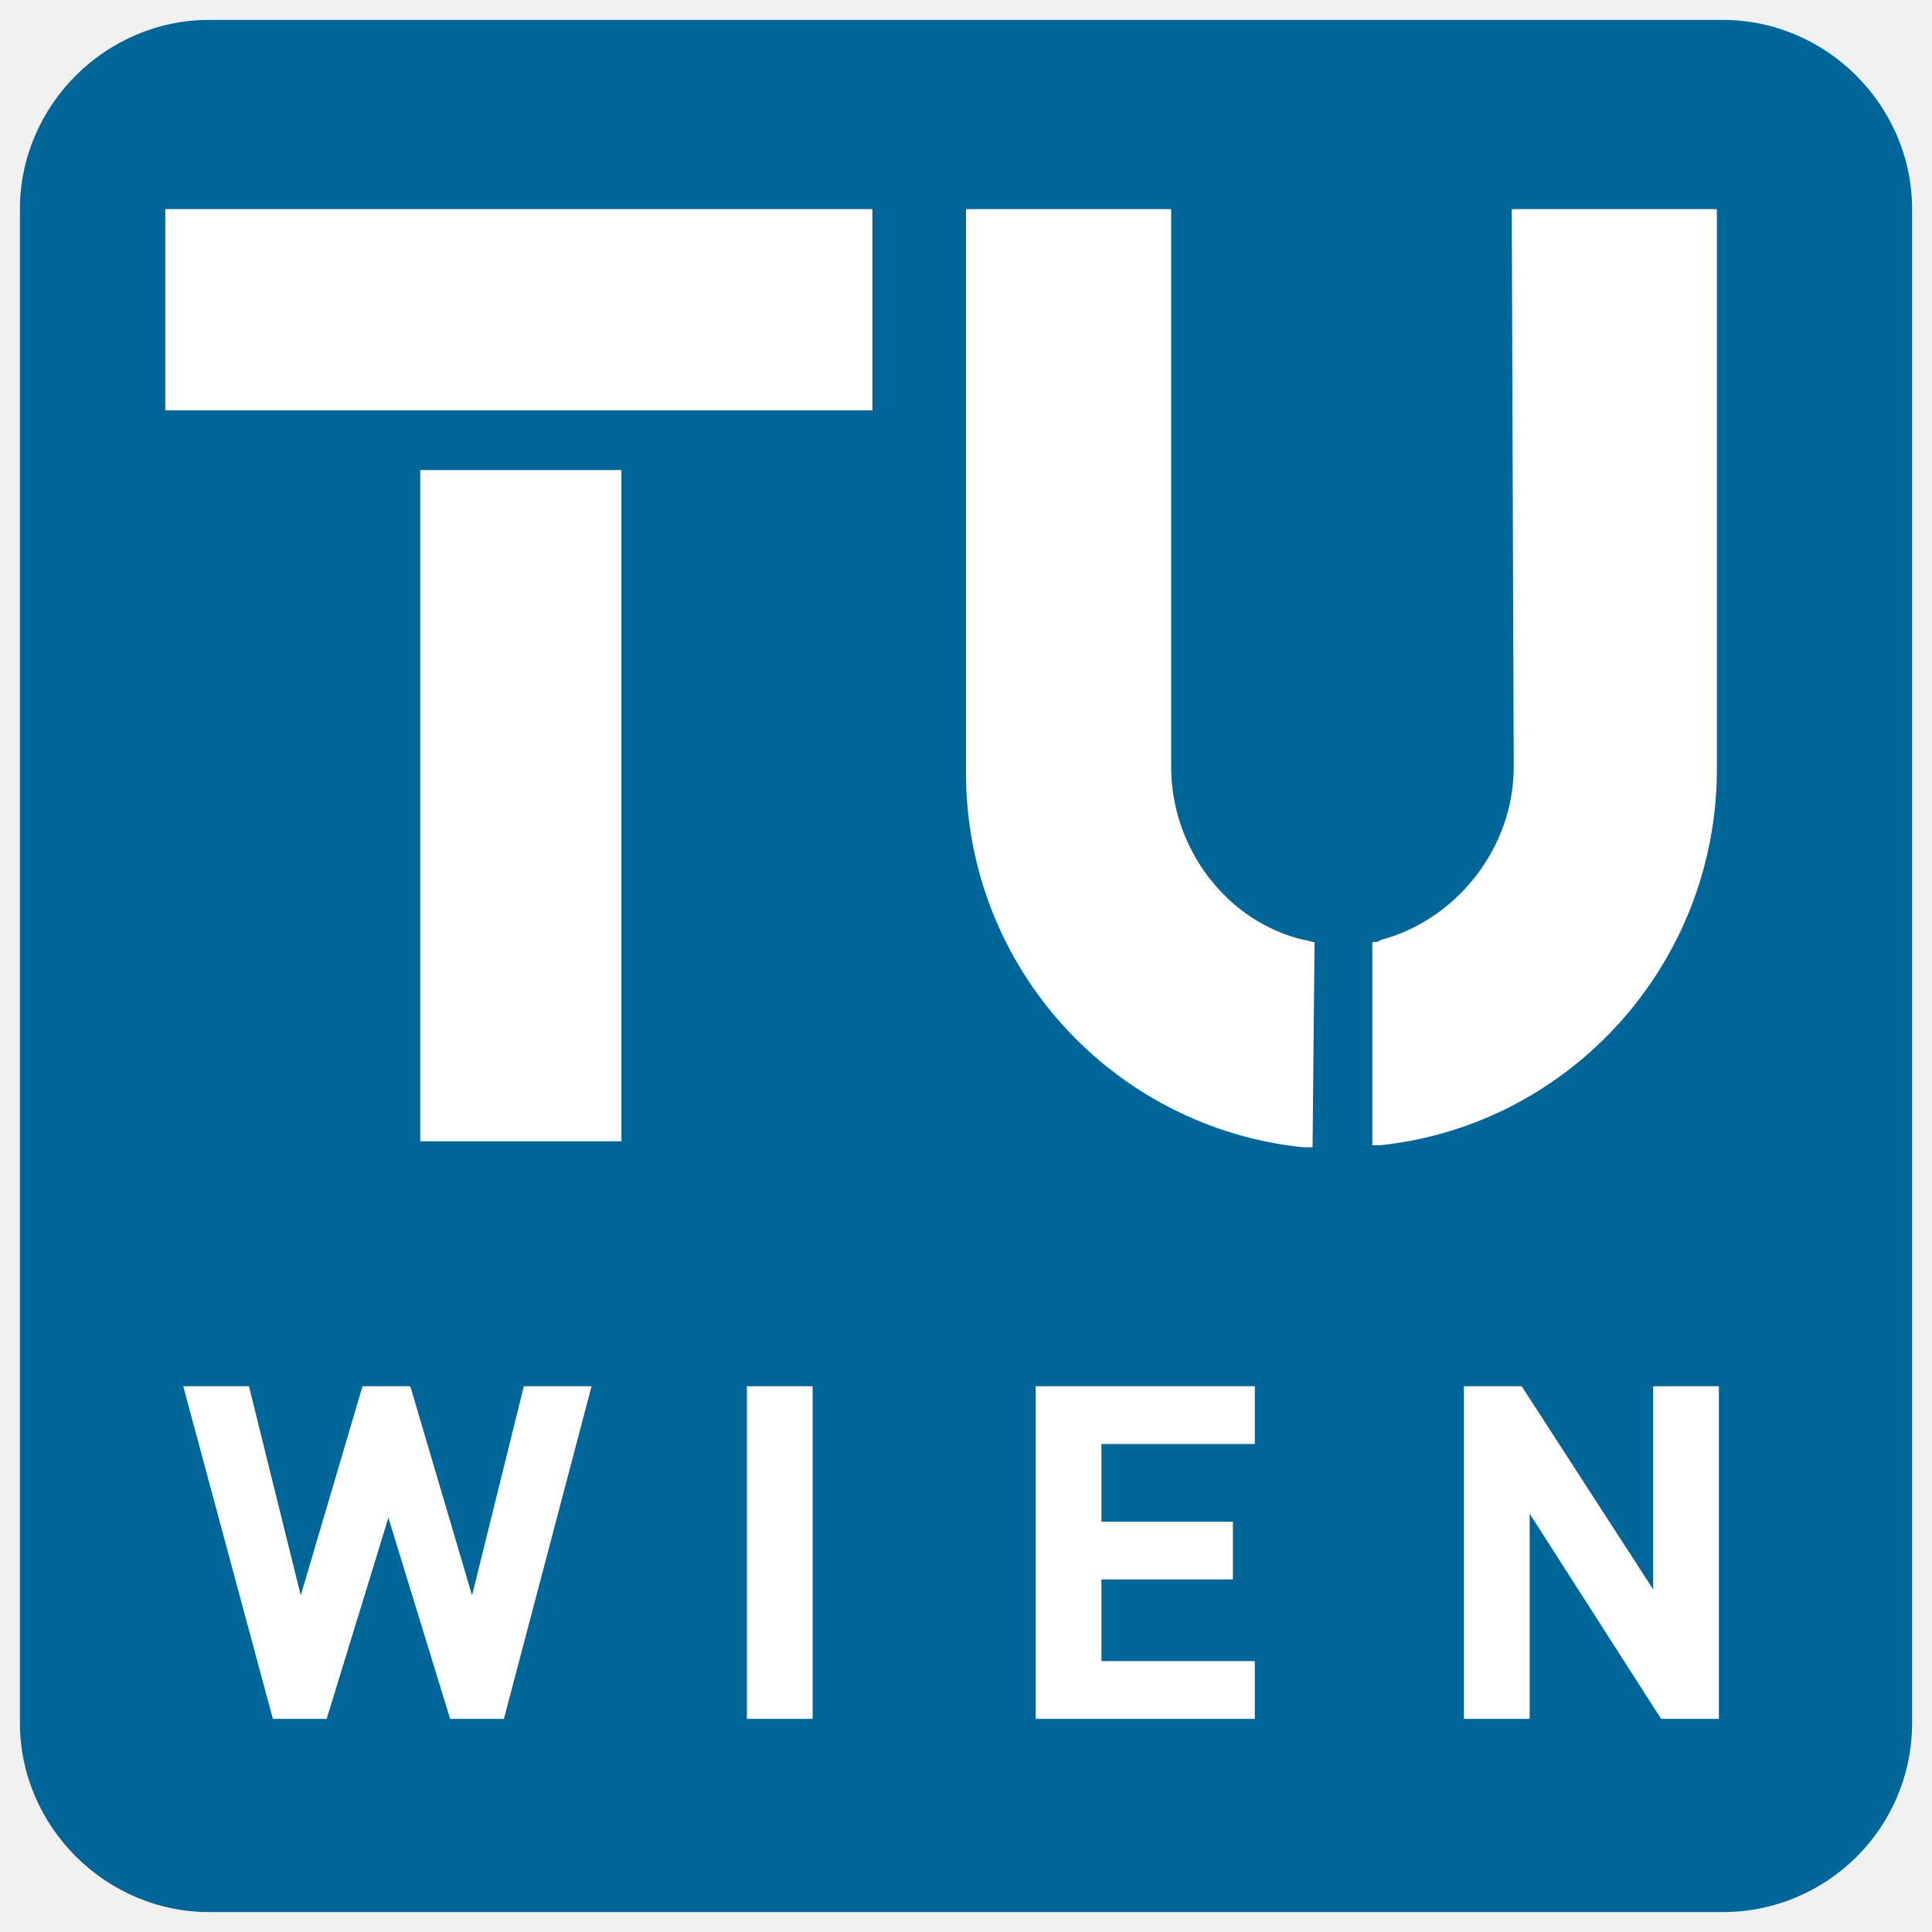
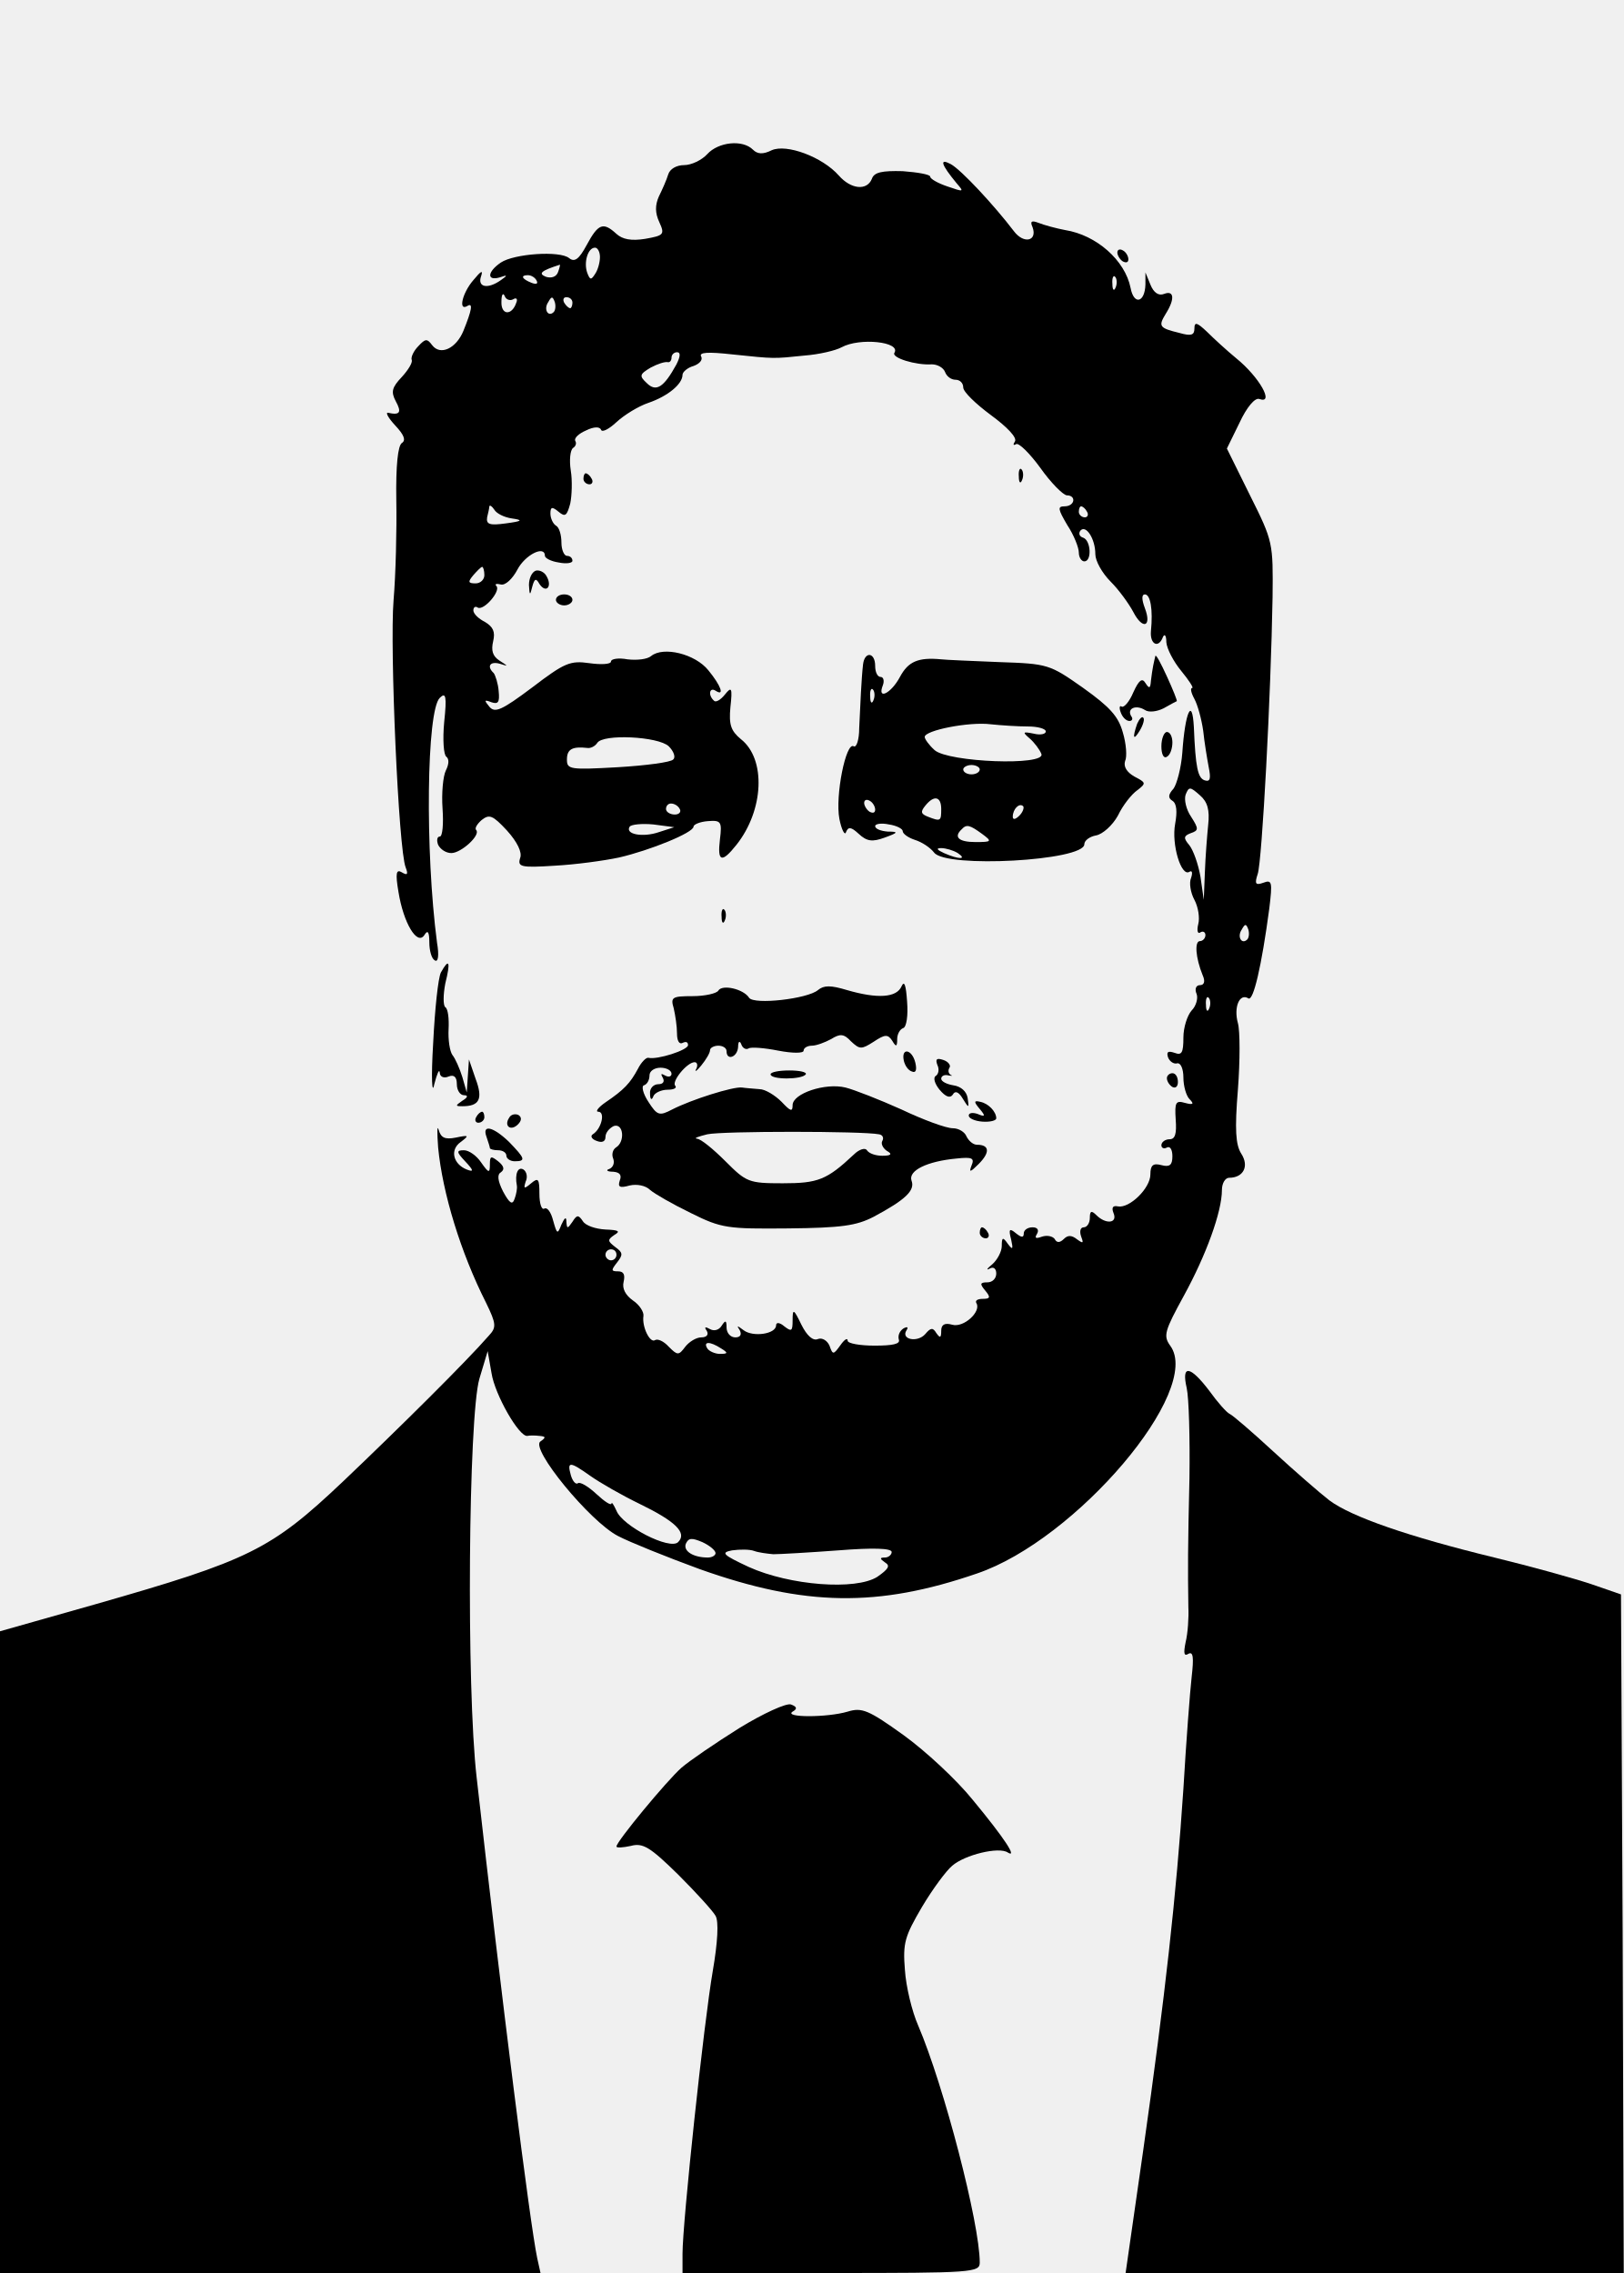
- <svg xmlns="http://www.w3.org/2000/svg" role="img" aria-label="TU Wien - Hauptseite" version="1.1" id="tuw-logo" x="0px" y="0px" viewBox="0 0 97 97" style="enable-background:new 0 0 97 97;" xml:space="preserve">
-   <g>
-     <path style="fill:#006699;" d="M86.5,1c5.2,0,9.5,4.3,9.5,9.5l0,76c0,5.3-4.3,9.5-9.5,9.5h-76C5.3,96,1,91.7,1,86.5l0-76C1,5.3,5.3,1,10.5,1                                 H86.5z" />
-     <path style="fill: #FFF;" d="M21.1,23.6h10.1v33.7H21.1V23.6z M8.3,10.5h35.5v10.1H8.3V10.5z M29.7,69.6h-3.4l-2.6,10.5l-3.1-10.5h-2.4 l-3.1,10.5l-2.6-10.5H9.2l4.5,16.7h2.7l3.1-10.1l3.1,10.1h2.7L29.7,69.6z M86.3,86.3V69.6h-3.3v10.2l-6.6-10.2h-2.9v16.7h3.3V76 l6.6,10.3H86.3z M63,86.3v-2.9h-7.7v-4.1h6.6v-2.9h-6.6v-3.9H63v-2.9h-11v16.7H63z M40.8,69.6h-3.3v16.7h3.3V69.6z M65.9,57.6 l-0.5,0c-9.5-1-16.9-9-16.9-18.8V10.5h10.3l0,28c0,4.1,2.8,7.8,6.7,8.7c0.2,0,0.3,0.1,0.5,0.1L65.9,57.6z M68.9,47.3 c0.2,0,0.3,0,0.4-0.1c3.8-1,6.7-4.6,6.7-8.7l-0.1-28h10.3v28.1c0,9.8-7.4,17.9-16.9,18.9l-0.4,0L68.9,47.3z" />
+ <svg xmlns="http://www.w3.org/2000/svg" version="1.0" width="295pt" height="413pt" viewBox="0 0 295 413" preserveAspectRatio="xMidYMid meet">
+   <g transform="translate(0,413) scale(0.1,-0.1)" fill="#000000" stroke="none">
+     <path d="M1285 3850 c-10 -11 -29 -20 -42 -20 -14 0 -26 -7 -29 -17 -3 -10 -11 -28 -17 -40 -7 -16 -7 -30 1 -47 10 -22 8 -24 -26 -30 -25 -4 -41 -1 -52 9 -24 22 -33 19 -54 -20 -14 -26 -22 -32 -32 -24 -17 14 -100 8 -124 -8 -25 -17 -26 -34 -2 -27 14 5 15 4 2 -5 -24 -17 -43 -13 -36 7 4 12 0 10 -14 -7 -20 -23 -28 -57 -11 -47 11 7 8 -8 -7 -45 -13 -32 -42 -46 -57 -26 -9 12 -12 12 -25 -2 -8 -8 -14 -20 -12 -25 2 -5 -7 -19 -18 -31 -18 -19 -20 -27 -11 -44 11 -20 8 -26 -14 -21 -5 1 0 -9 13 -23 16 -17 20 -27 12 -32 -7 -5 -11 -40 -10 -104 1 -53 -1 -135 -5 -182 -7 -86 9 -453 22 -485 5 -13 3 -15 -7 -9 -10 6 -12 -1 -6 -36 9 -56 34 -98 47 -78 6 10 9 6 9 -13 0 -15 4 -30 10 -33 6 -4 8 9 4 32 -22 167 -19 422 5 445 11 11 13 3 8 -44 -3 -32 -1 -60 4 -63 5 -4 5 -13 -1 -25 -5 -10 -8 -41 -6 -69 2 -28 0 -51 -5 -51 -5 0 -6 -7 -3 -15 4 -8 14 -15 24 -15 18 0 54 33 45 42 -3 3 2 11 10 18 14 11 20 9 46 -19 19 -21 28 -40 24 -50 -5 -16 1 -18 62 -14 38 2 90 9 118 15 56 13 135 45 135 56 0 4 12 9 26 10 24 2 26 -1 22 -33 -5 -41 3 -44 30 -10 50 63 54 156 8 192 -18 15 -22 26 -19 58 4 36 2 38 -10 23 -8 -10 -17 -15 -20 -11 -11 10 -8 25 3 18 17 -11 10 9 -13 37 -24 30 -82 44 -104 26 -7 -6 -26 -8 -43 -6 -16 3 -30 1 -30 -4 0 -5 -18 -6 -39 -3 -35 5 -45 1 -104 -44 -56 -42 -68 -47 -78 -35 -10 12 -9 13 4 8 12 -4 15 0 13 20 -1 14 -6 29 -9 33 -13 12 -7 22 11 17 16 -5 16 -5 -1 6 -12 8 -15 18 -11 35 4 17 0 26 -15 35 -12 6 -21 15 -21 21 0 6 4 8 8 5 11 -6 42 30 34 39 -4 4 0 5 8 3 8 -2 21 10 30 27 14 27 50 45 50 25 0 -4 11 -10 25 -12 14 -3 25 -1 25 3 0 5 -4 9 -10 9 -5 0 -10 11 -10 24 0 14 -4 28 -10 31 -5 3 -10 13 -10 22 0 12 3 13 15 3 12 -10 15 -7 21 15 3 14 4 42 1 60 -3 19 -1 37 4 41 5 3 7 9 4 13 -2 5 6 13 20 19 14 7 25 7 27 1 2 -5 14 1 28 14 14 13 40 29 58 35 35 12 62 34 62 51 0 5 9 13 20 16 11 4 17 11 14 17 -5 8 12 9 57 4 77 -8 73 -8 131 -2 26 2 56 9 67 15 33 18 108 10 96 -10 -6 -9 39 -23 68 -21 10 0 21 -6 24 -14 3 -8 11 -14 19 -14 8 0 14 -6 14 -14 0 -8 23 -30 50 -50 30 -22 48 -41 44 -48 -4 -6 -3 -8 2 -5 5 3 25 -17 44 -43 19 -27 41 -49 48 -50 18 0 15 -20 -4 -20 -13 0 -12 -5 5 -34 12 -18 21 -41 21 -50 0 -9 5 -16 10 -16 14 0 12 38 -2 43 -7 2 -9 8 -5 13 10 11 27 -15 27 -43 0 -12 12 -34 28 -50 15 -15 33 -40 41 -55 17 -33 34 -27 21 7 -6 16 -6 25 0 25 10 0 15 -27 11 -67 -2 -24 14 -32 22 -10 3 6 6 2 6 -10 1 -12 13 -35 27 -52 14 -17 23 -31 20 -31 -4 0 -2 -9 4 -20 6 -11 13 -37 16 -58 2 -20 7 -50 10 -66 4 -20 3 -27 -7 -24 -13 4 -17 24 -20 97 -3 56 -16 27 -21 -47 -2 -27 -10 -57 -16 -65 -10 -11 -10 -17 -2 -22 8 -5 9 -20 5 -42 -7 -37 11 -97 26 -87 5 3 6 -2 3 -11 -4 -9 -1 -27 6 -40 7 -13 10 -33 7 -44 -3 -12 -1 -19 4 -15 5 3 9 0 9 -5 0 -6 -5 -11 -10 -11 -10 0 -8 -30 5 -62 5 -11 3 -18 -5 -18 -7 0 -10 -7 -6 -16 3 -8 -1 -22 -9 -30 -8 -9 -15 -31 -15 -49 0 -28 -3 -33 -16 -28 -12 4 -15 2 -12 -8 3 -8 11 -13 17 -11 6 1 11 -10 11 -26 0 -15 5 -33 11 -39 9 -9 7 -11 -8 -7 -17 5 -19 1 -17 -30 2 -26 -1 -36 -11 -36 -8 0 -15 -5 -15 -11 0 -5 5 -7 10 -4 6 3 10 -4 10 -16 0 -16 -5 -20 -20 -16 -15 4 -20 0 -20 -17 0 -25 -38 -62 -59 -58 -9 2 -12 -2 -8 -12 8 -19 -14 -21 -31 -4 -9 9 -12 8 -12 -5 0 -9 -5 -17 -11 -17 -6 0 -8 -7 -5 -16 5 -13 4 -14 -7 -6 -10 8 -17 8 -24 1 -7 -7 -13 -8 -17 0 -4 5 -14 7 -23 4 -11 -4 -14 -3 -9 5 4 7 1 12 -8 12 -9 0 -16 -5 -16 -11 0 -8 -4 -8 -14 0 -12 10 -14 8 -9 -11 4 -18 3 -20 -6 -8 -9 13 -11 12 -11 -4 0 -10 -8 -25 -17 -33 -10 -8 -12 -12 -5 -8 7 4 12 0 12 -9 0 -9 -7 -16 -16 -16 -14 0 -14 -3 -4 -15 10 -12 9 -15 -4 -15 -10 0 -15 -3 -12 -8 9 -15 -23 -45 -44 -39 -14 4 -20 0 -20 -11 0 -13 -2 -14 -9 -4 -6 10 -10 10 -20 -2 -14 -16 -45 -10 -34 7 4 6 1 7 -6 3 -7 -5 -10 -13 -8 -20 3 -8 -11 -11 -44 -11 -27 0 -49 4 -49 9 0 6 -6 2 -13 -8 -13 -18 -14 -18 -20 -1 -4 9 -13 15 -21 12 -9 -4 -20 6 -30 26 -14 29 -16 30 -16 8 0 -20 -2 -21 -15 -11 -8 7 -15 8 -15 2 0 -16 -42 -22 -59 -9 -12 9 -13 9 -7 0 4 -8 1 -13 -8 -13 -9 0 -16 8 -16 18 0 13 -2 14 -9 3 -5 -8 -14 -10 -21 -6 -9 5 -11 4 -6 -3 4 -7 0 -12 -10 -12 -9 0 -22 -8 -29 -17 -12 -16 -14 -16 -30 0 -9 10 -20 15 -25 12 -9 -6 -24 24 -21 44 1 7 -7 20 -19 28 -14 10 -20 22 -17 34 3 13 0 19 -10 19 -13 0 -13 2 -2 16 11 14 11 18 -3 28 -14 11 -15 13 -2 22 12 7 8 9 -16 10 -18 1 -36 7 -41 15 -8 12 -11 12 -19 -1 -9 -13 -10 -13 -11 0 0 10 -3 8 -9 -5 -7 -18 -8 -18 -15 7 -4 16 -11 25 -16 22 -5 -3 -9 9 -9 27 0 27 -2 30 -15 19 -13 -11 -14 -10 -10 3 4 8 2 18 -4 22 -10 6 -16 -8 -12 -29 1 -5 -1 -16 -4 -24 -4 -12 -9 -9 -21 13 -10 20 -11 31 -4 35 7 5 6 11 -5 20 -13 10 -15 10 -15 -6 0 -16 -2 -16 -16 4 -8 12 -22 22 -31 22 -14 0 -14 -3 2 -20 16 -17 16 -20 3 -15 -25 10 -31 36 -11 50 16 12 15 13 -9 8 -20 -4 -27 0 -31 14 -3 10 -3 -4 -1 -32 8 -83 41 -191 87 -282 19 -39 19 -45 5 -60 -39 -45 -163 -168 -265 -265 -131 -124 -170 -143 -450 -223 l-173 -49 0 -583 0 -583 491 0 491 0 -6 27 c-13 61 -65 474 -110 873 -19 164 -15 657 5 725 l15 50 7 -40 c6 -39 50 -116 65 -114 4 1 14 1 22 0 12 -1 12 -3 2 -10 -20 -12 90 -146 141 -172 21 -11 88 -38 148 -60 191 -68 324 -70 504 -8 180 61 411 333 351 414 -13 18 -10 27 25 91 40 73 69 152 69 192 0 12 6 22 13 22 26 0 37 21 22 44 -10 16 -12 43 -6 116 4 52 4 107 0 121 -8 29 3 55 19 45 9 -6 24 58 38 163 6 49 5 53 -11 47 -14 -5 -16 -2 -10 16 8 24 24 326 27 503 1 99 1 101 -41 185 l-42 85 23 47 c13 28 28 46 36 43 28 -10 0 40 -42 74 -17 14 -41 36 -53 48 -18 17 -23 19 -23 6 0 -12 -6 -14 -27 -8 -37 9 -39 12 -25 35 17 27 15 43 -3 36 -10 -4 -19 2 -25 17 l-9 22 0 -22 c-1 -33 -21 -38 -27 -6 -10 50 -62 96 -119 105 -16 3 -38 9 -48 13 -13 5 -16 3 -11 -8 9 -25 -16 -31 -34 -7 -35 46 -96 112 -115 122 -21 11 -17 -1 11 -35 14 -16 13 -16 -16 -6 -18 6 -32 14 -32 18 0 4 -23 8 -50 10 -38 1 -52 -2 -56 -14 -9 -22 -38 -19 -60 6 -30 34 -95 58 -122 46 -16 -8 -26 -7 -34 1 -19 19 -63 14 -83 -8z m-195 -187 c0 -10 -4 -24 -9 -31 -7 -11 -9 -11 -14 2 -7 19 1 46 14 46 5 0 9 -8 9 -17z m-76 -27 c-3 -9 -12 -12 -22 -9 -15 6 -9 11 25 22 1 1 0 -5 -3 -13z m-39 -16 c3 -6 -1 -7 -9 -4 -18 7 -21 14 -7 14 6 0 13 -4 16 -10z m1052 -12 c-3 -8 -6 -5 -6 6 -1 11 2 17 5 13 3 -3 4 -12 1 -19z m-1095 -22 c6 4 9 1 6 -6 -8 -24 -28 -23 -27 2 0 13 3 17 6 10 2 -6 9 -9 15 -6z m74 -23 c-10 -10 -19 5 -10 18 6 11 8 11 12 0 2 -7 1 -15 -2 -18z m34 17 c0 -5 -2 -10 -4 -10 -3 0 -8 5 -11 10 -3 6 -1 10 4 10 6 0 11 -4 11 -10z m189 -112 c-23 -42 -37 -51 -54 -34 -14 13 -13 16 7 28 13 7 26 11 31 10 4 -1 7 3 7 8 0 6 5 10 10 10 7 0 6 -8 -1 -22z m-299 -280 c21 -3 19 -5 -11 -9 -29 -4 -36 -2 -34 11 2 8 4 17 4 20 1 3 5 0 9 -6 4 -7 18 -14 32 -16z m1045 12 c3 -5 1 -10 -4 -10 -6 0 -11 5 -11 10 0 6 2 10 4 10 3 0 8 -4 11 -10z m-1095 -115 c0 -8 -7 -15 -16 -15 -14 0 -14 3 -4 15 7 8 14 15 16 15 2 0 4 -7 4 -15z m335 -311 c9 -9 13 -20 8 -24 -4 -5 -50 -11 -100 -14 -88 -5 -93 -4 -93 14 0 19 10 24 37 21 6 -1 14 3 18 9 10 17 111 12 130 -6z m980 -143 c-2 -20 -5 -58 -6 -86 l-2 -50 -6 42 c-4 23 -13 48 -20 57 -11 13 -11 17 2 22 15 5 15 8 1 30 -9 13 -13 31 -10 40 6 15 8 15 26 -1 14 -12 18 -27 15 -54z m-960 29 c3 -5 -1 -10 -9 -10 -9 0 -16 5 -16 10 0 6 4 10 9 10 6 0 13 -4 16 -10z m-38 -42 c-29 -10 -62 -4 -53 10 3 4 22 6 43 4 l38 -5 -28 -9z m1069 -195 c-10 -10 -19 5 -10 18 6 11 8 11 12 0 2 -7 1 -15 -2 -18z m-69 -125 c-3 -8 -6 -5 -6 6 -1 11 2 17 5 13 3 -3 4 -12 1 -19z m-1077 -448 c0 -5 -4 -10 -10 -10 -5 0 -10 5 -10 10 0 6 5 10 10 10 6 0 10 -4 10 -10z m190 -170 c13 -8 13 -10 -2 -10 -9 0 -20 5 -23 10 -8 13 5 13 25 0z m-237 -232 c17 -12 57 -35 88 -50 66 -32 88 -53 71 -70 -15 -15 -101 29 -112 57 -5 11 -9 17 -9 13 -1 -4 -13 4 -27 17 -15 14 -30 23 -34 20 -4 -3 -10 4 -13 15 -7 25 -2 25 36 -2z m227 -140 c0 -4 -6 -8 -14 -8 -27 0 -45 12 -40 25 5 11 11 11 30 3 13 -6 24 -15 24 -20z m105 -2 c11 0 64 3 118 7 63 5 97 4 97 -3 0 -5 -6 -10 -12 -10 -10 0 -10 -2 0 -9 10 -6 6 -12 -14 -26 -39 -25 -159 -16 -234 18 -47 22 -51 26 -30 30 14 2 32 2 40 -1 8 -3 24 -5 35 -6z" />
+     <path d="M2030 3671 c0 -5 5 -13 10 -16 6 -3 10 -2 10 4 0 5 -4 13 -10 16 -5 3 -10 2 -10 -4z" />
+     <path d="M1851 3264 c0 -11 3 -14 6 -6 3 7 2 16 -1 19 -3 4 -6 -2 -5 -13z" />
+     <path d="M1060 3260 c0 -5 5 -10 11 -10 5 0 7 5 4 10 -3 6 -8 10 -11 10 -2 0 -4 -4 -4 -10z" />
+     <path d="M973 3093 c-7 -3 -12 -14 -12 -26 1 -19 2 -20 6 -3 4 15 7 16 13 5 12 -18 24 -5 13 14 -4 8 -14 12 -20 10z" />
+     <path d="M1010 3040 c0 -5 7 -10 15 -10 8 0 15 5 15 10 0 6 -7 10 -15 10 -8 0 -15 -4 -15 -10z" />
+     <path d="M1568 2923 c-3 -26 -5 -73 -7 -116 0 -21 -5 -36 -10 -33 -14 9 -34 -90 -26 -132 4 -20 10 -31 12 -24 4 10 9 10 23 -3 15 -14 25 -15 47 -7 25 9 26 11 6 11 -13 1 -23 5 -23 10 0 4 11 6 25 3 14 -2 25 -8 25 -12 0 -5 10 -12 22 -16 13 -4 28 -14 35 -23 21 -29 273 -15 273 15 0 7 10 14 21 16 12 2 30 18 40 36 9 19 25 39 35 46 17 13 16 14 -5 25 -14 8 -20 18 -17 28 4 8 2 32 -4 52 -8 29 -23 46 -72 81 -61 43 -64 44 -153 47 -49 2 -97 4 -105 5 -42 4 -60 -4 -75 -32 -16 -30 -42 -43 -31 -15 3 8 1 15 -4 15 -6 0 -10 9 -10 20 0 25 -19 27 -22 3z m19 -65 c-3 -8 -6 -5 -6 6 -1 11 2 17 5 13 3 -3 4 -12 1 -19z m281 -48 c17 0 32 -4 32 -9 0 -5 -10 -7 -22 -4 -20 4 -21 3 -7 -9 8 -7 18 -20 21 -28 8 -22 -169 -15 -194 7 -10 9 -18 20 -18 24 0 12 81 28 120 23 19 -2 50 -4 68 -4z m-88 -78 c0 -5 -7 -9 -15 -9 -8 0 -15 4 -15 9 0 4 7 8 15 8 8 0 15 -4 15 -8z m-190 -73 c0 -6 -4 -7 -10 -4 -5 3 -10 11 -10 16 0 6 5 7 10 4 6 -3 10 -11 10 -16z m120 1 c0 -22 -1 -23 -24 -14 -13 5 -14 9 -5 20 16 20 29 17 29 -6z m142 -12 c-7 -7 -12 -8 -12 -2 0 14 12 26 19 19 2 -3 -1 -11 -7 -17z m-68 -33 c19 -14 18 -15 -12 -15 -30 0 -40 9 -25 23 9 10 15 8 37 -8z m-44 -35 c18 -12 2 -12 -25 0 -13 6 -15 9 -5 9 8 0 22 -4 30 -9z" />
+     <path d="M2099 2938 c-1 -5 -3 -12 -4 -18 -1 -5 -3 -18 -4 -27 -1 -14 -3 -15 -10 -4 -6 10 -12 5 -22 -17 -7 -17 -17 -28 -21 -26 -4 3 -5 -2 -2 -10 3 -9 10 -16 16 -16 5 0 7 4 3 9 -8 14 9 21 25 11 7 -5 22 -3 34 3 12 7 22 12 24 13 1 1 -7 21 -18 45 -11 24 -20 41 -21 37z" />
+     <path d="M2066 2815 c-9 -26 -7 -32 5 -12 6 10 9 21 6 23 -2 3 -7 -2 -11 -11z" />
+     <path d="M2110 2774 c0 -14 4 -23 10 -19 6 3 10 15 10 26 0 10 -4 19 -10 19 -5 0 -10 -12 -10 -26z" />
+     <path d="M1311 2464 c0 -11 3 -14 6 -6 3 7 2 16 -1 19 -3 4 -6 -2 -5 -13z" />
+     <path d="M801 2363 c-5 -10 -11 -67 -14 -128 -4 -65 -2 -96 2 -75 5 19 9 29 10 21 0 -7 7 -11 16 -7 10 4 15 -1 15 -14 0 -11 6 -20 13 -20 8 0 7 -4 -3 -10 -13 -9 -13 -10 0 -10 31 0 38 13 24 50 l-12 35 -2 -30 -2 -30 -8 28 c-5 16 -13 34 -18 40 -5 7 -8 28 -7 47 1 19 -1 37 -6 40 -4 3 -4 22 0 43 10 40 7 47 -8 20z" />
+     <path d="M1638 2338 c-9 -21 -44 -23 -99 -7 -30 9 -42 9 -53 0 -19 -16 -116 -27 -125 -14 -10 16 -49 25 -56 13 -3 -5 -24 -10 -47 -10 -37 0 -40 -2 -34 -22 3 -13 6 -33 6 -46 0 -13 4 -20 10 -17 6 3 10 2 10 -4 0 -9 -56 -27 -72 -23 -4 1 -13 -8 -19 -20 -14 -26 -25 -38 -59 -61 -13 -9 -19 -17 -13 -17 13 0 6 -31 -10 -41 -5 -3 -2 -9 7 -12 10 -4 16 -1 16 7 0 8 7 16 15 20 18 6 21 -29 4 -39 -6 -4 -8 -13 -5 -20 3 -8 0 -16 -7 -19 -7 -2 -4 -5 7 -5 12 -1 16 -6 12 -16 -4 -12 0 -14 18 -9 13 3 29 0 37 -8 8 -7 41 -26 74 -42 56 -28 67 -29 177 -28 97 1 124 5 155 21 58 31 76 48 69 66 -6 18 28 35 82 40 28 3 33 1 27 -13 -5 -13 -2 -12 13 3 21 21 20 35 -3 35 -7 0 -15 7 -19 15 -3 8 -14 15 -25 15 -12 0 -53 15 -93 34 -40 18 -86 36 -102 40 -37 9 -96 -11 -96 -32 0 -13 -4 -11 -20 6 -12 12 -30 23 -40 23 -11 1 -26 2 -32 3 -16 2 -92 -22 -127 -40 -23 -12 -27 -11 -43 14 -10 15 -13 29 -8 30 6 2 10 10 10 18 0 8 9 14 20 14 11 0 20 -5 20 -11 0 -5 -5 -7 -12 -3 -7 4 -8 3 -4 -4 4 -7 1 -12 -8 -12 -9 0 -16 -8 -15 -17 0 -11 3 -13 6 -5 2 6 14 12 26 12 11 0 17 3 14 7 -8 7 21 43 35 43 5 0 6 -6 3 -12 -4 -7 1 -4 9 6 9 11 16 23 16 28 0 4 7 8 15 8 8 0 15 -4 15 -10 0 -18 20 -11 21 8 0 10 3 12 6 4 2 -6 8 -10 13 -7 4 3 29 1 54 -4 26 -5 46 -5 46 0 0 5 7 9 15 9 8 0 24 6 35 12 16 10 23 10 36 -4 16 -15 19 -15 41 -1 21 14 26 14 34 2 7 -12 9 -11 9 3 0 9 5 18 11 20 6 2 9 23 7 48 -2 30 -5 39 -10 28z m-41 -269 c7 -1 9 -7 6 -12 -3 -5 1 -13 8 -18 11 -6 8 -9 -8 -9 -12 0 -24 4 -28 10 -3 5 -14 2 -24 -8 -49 -46 -65 -52 -129 -52 -62 0 -66 2 -104 40 -22 22 -45 41 -52 41 -6 1 3 4 19 8 27 6 282 6 312 0z" />
+     <path d="M1642 2203 c2 -9 8 -18 15 -20 7 -3 9 3 6 16 -6 25 -26 28 -21 4z" />
+     <path d="M1703 2195 c4 -8 2 -17 -3 -20 -5 -3 -2 -14 7 -25 11 -13 19 -16 24 -9 4 8 11 5 18 -7 11 -18 12 -18 9 1 -2 12 -12 21 -26 23 -12 2 -22 7 -22 12 0 5 6 8 13 6 6 -1 9 -1 4 1 -4 3 -5 8 -2 13 3 4 -2 11 -11 14 -12 4 -15 2 -11 -9z" />
+     <path d="M1400 2178 c0 -10 57 -10 64 0 2 4 -11 7 -30 7 -19 0 -34 -3 -34 -7z" />
+     <path d="M2120 2171 c0 -6 5 -13 10 -16 6 -3 10 1 10 9 0 9 -4 16 -10 16 -5 0 -10 -4 -10 -9z" />
+     <path d="M1780 2115 c11 -13 10 -15 -4 -9 -9 3 -16 2 -16 -3 0 -5 11 -10 25 -11 14 -1 25 2 25 6 0 12 -14 27 -29 30 -12 3 -12 0 -1 -13z" />
+     <path d="M865 2100 c-3 -5 -1 -10 4 -10 6 0 11 5 11 10 0 6 -2 10 -4 10 -3 0 -8 -4 -11 -10z" />
+     <path d="M925 2099 c-10 -15 3 -25 16 -12 7 7 7 13 1 17 -6 3 -14 1 -17 -5z" />
+     <path d="M884 2064 c3 -9 6 -18 6 -20 0 -2 7 -4 15 -4 8 0 15 -4 15 -10 0 -5 7 -10 15 -10 21 0 19 5 -10 35 -29 28 -50 33 -41 9z" />
+     <path d="M1780 1890 c0 -5 5 -10 11 -10 5 0 7 5 4 10 -3 6 -8 10 -11 10 -2 0 -4 -4 -4 -10z" />
+     <path d="M2156 1608 c4 -18 6 -91 5 -163 -3 -127 -3 -164 -2 -235 1 -19 -1 -48 -5 -64 -4 -20 -3 -26 5 -21 9 5 10 -7 6 -42 -3 -26 -10 -118 -15 -203 -13 -195 -33 -375 -73 -657 l-32 -223 452 0 453 0 -2 617 -3 616 -55 19 c-30 10 -109 32 -175 48 -156 38 -260 74 -300 104 -18 14 -64 54 -102 89 -39 36 -74 66 -79 68 -5 2 -22 21 -37 42 -35 46 -51 48 -41 5z" />
+     <path d="M1343 990 c-43 -27 -90 -59 -105 -72 -27 -24 -118 -134 -118 -143 0 -3 12 -2 26 1 22 6 35 -2 86 -52 33 -33 63 -66 68 -75 6 -10 4 -48 -5 -100 -16 -92 -55 -457 -55 -514 l0 -35 270 0 c258 0 270 1 270 19 0 71 -65 321 -112 431 -11 25 -22 70 -24 101 -4 49 0 61 31 114 19 32 44 66 55 75 23 20 85 35 101 24 18 -11 -6 26 -64 96 -29 36 -85 88 -125 117 -64 46 -76 51 -102 43 -37 -11 -117 -11 -100 0 9 5 8 9 -3 13 -8 3 -50 -16 -94 -43z" />
  </g>
</svg>
